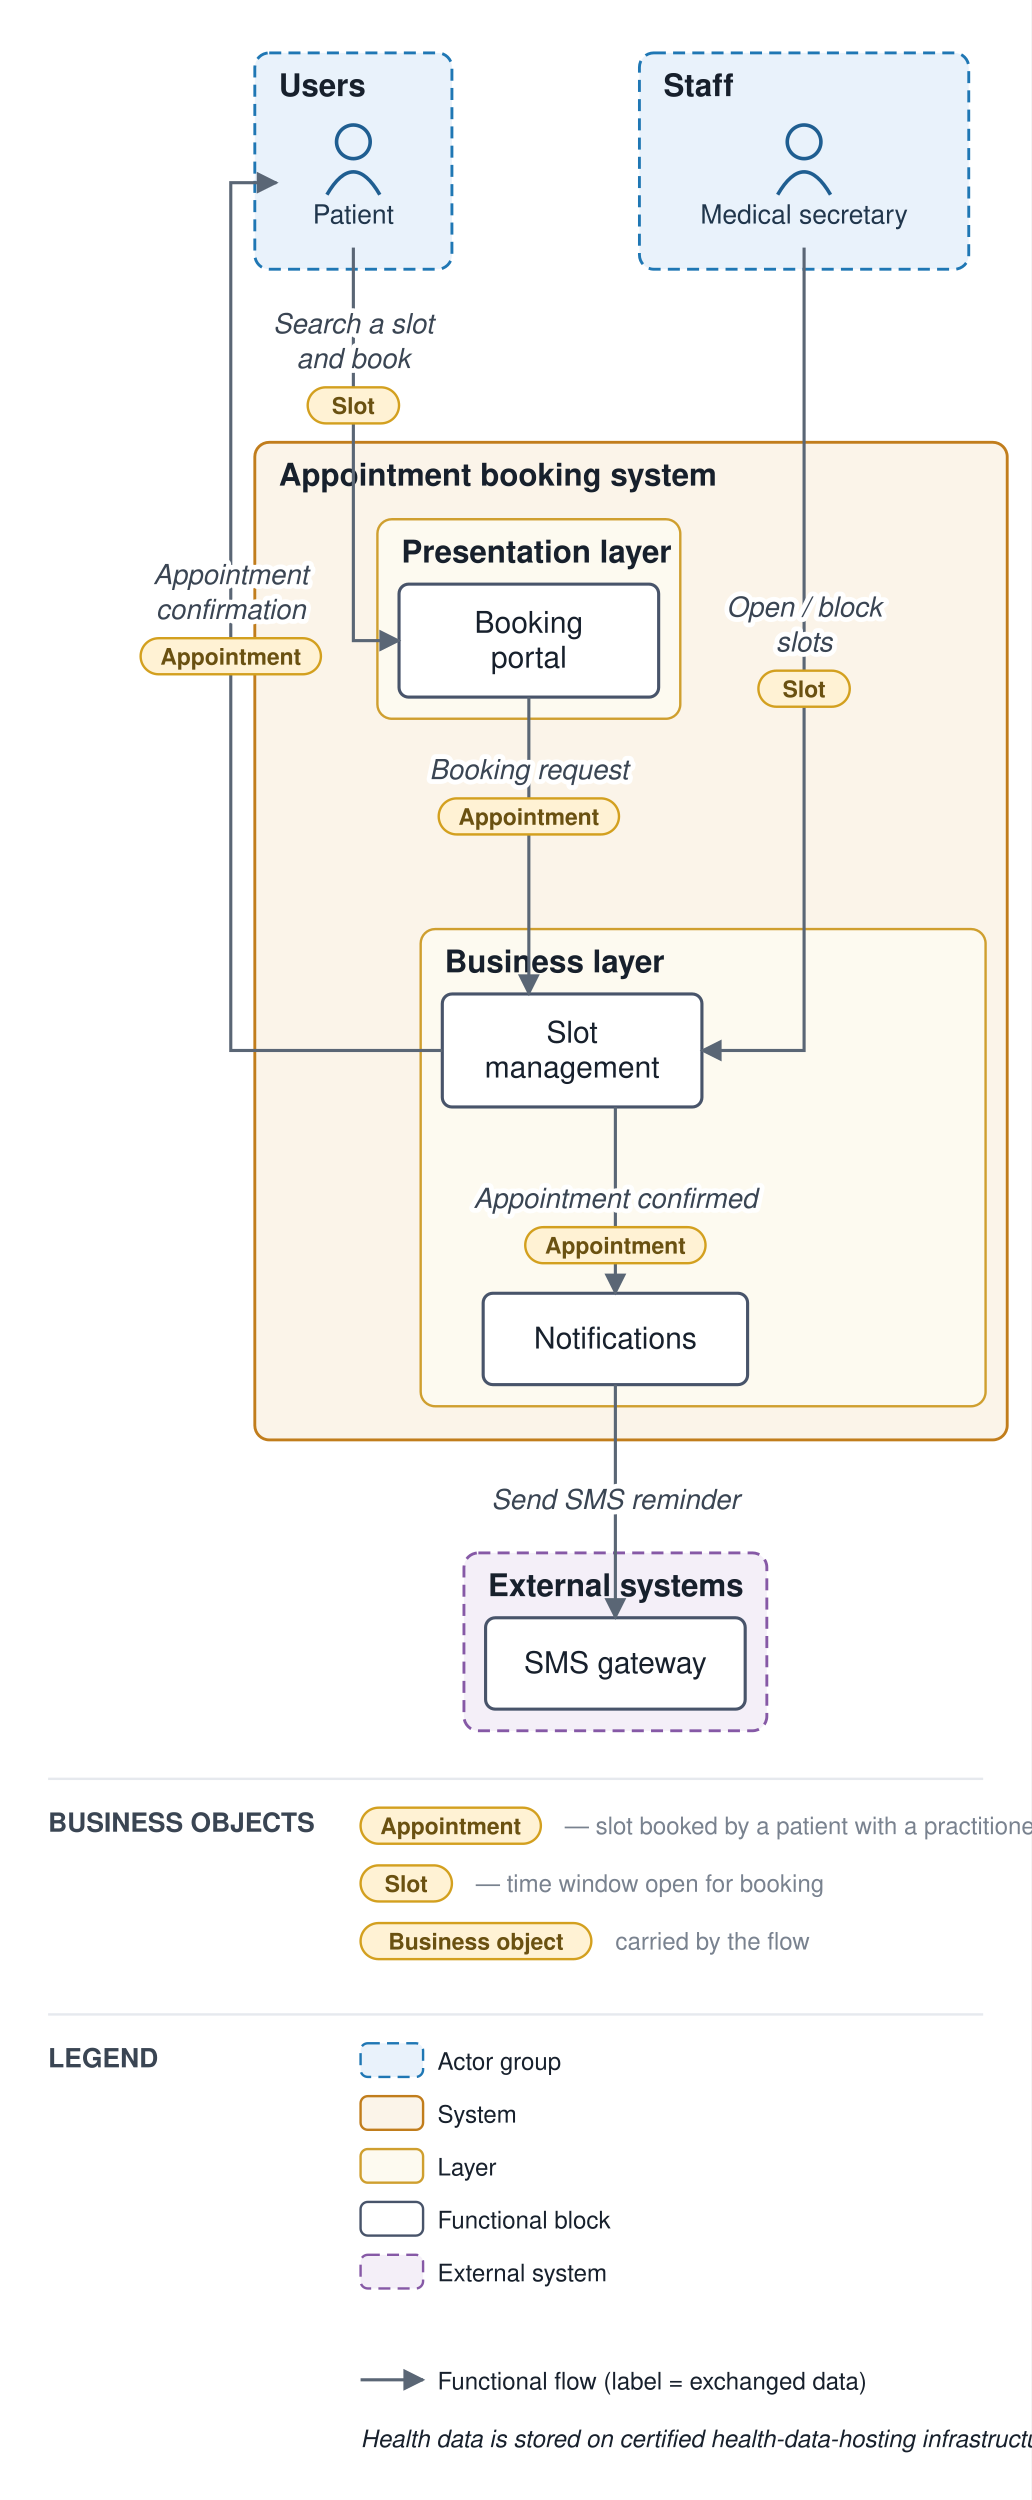
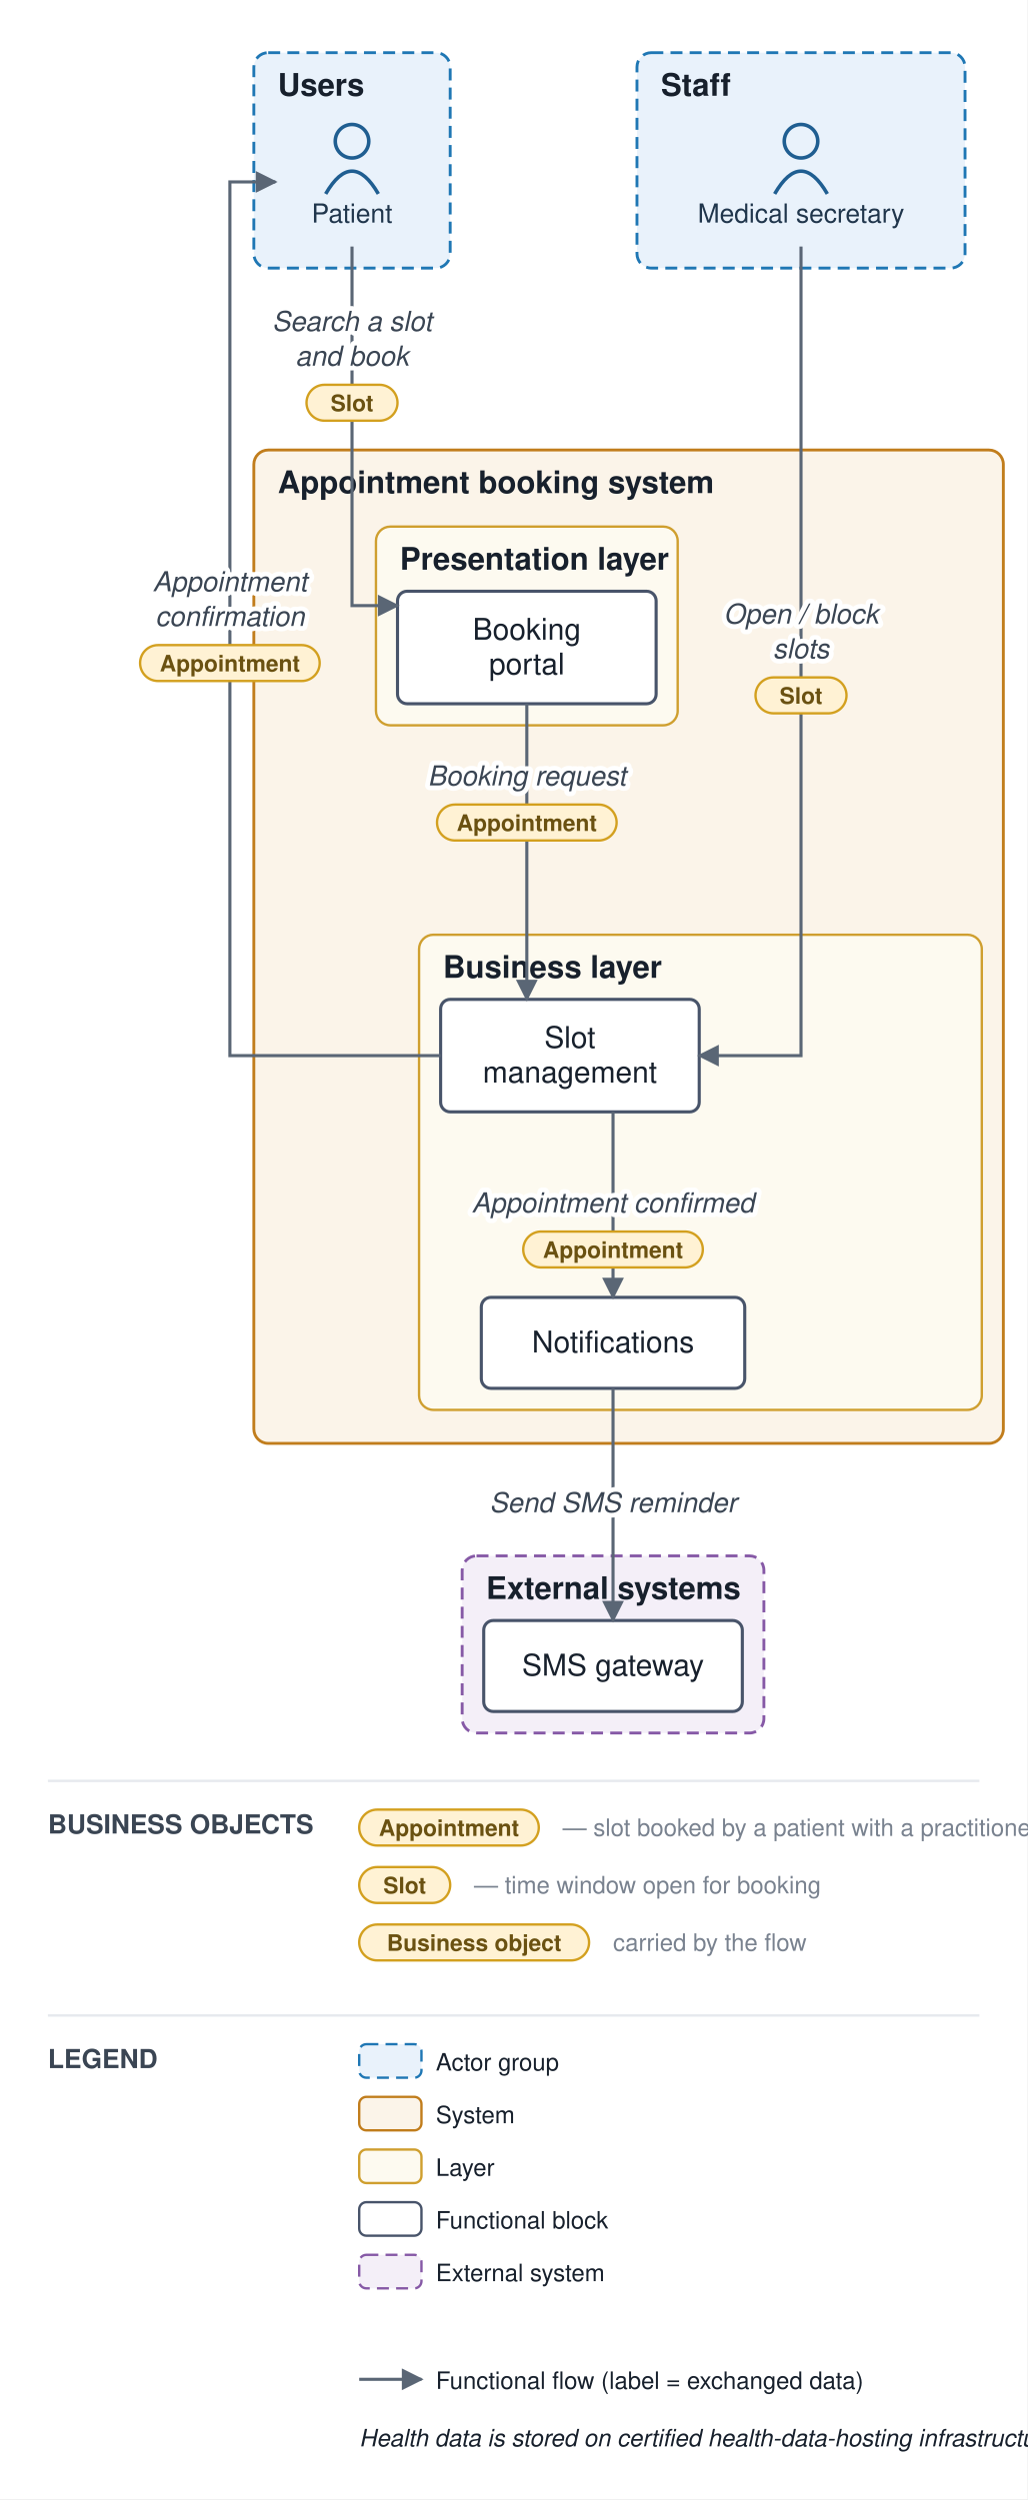
- <svg xmlns="http://www.w3.org/2000/svg" viewBox="0 0 429 1040" font-family="Helvetica,Arial,sans-serif">
+ <svg xmlns="http://www.w3.org/2000/svg" viewBox="0 0 429 1044" font-family="Helvetica,Arial,sans-serif">
  <defs>
    <marker id="arr" viewBox="0 0 10 10" refX="9" refY="5" markerWidth="7" markerHeight="7" orient="auto-start-reverse">
      <path d="M0,0 L10,5 L0,10 z" fill="#5a6675" />
    </marker>
  </defs>
-   <rect width="429" height="1040" fill="#ffffff" />
+   <rect width="429" height="1044" fill="#ffffff" />
  <rect x="106" y="22" width="82" height="90" rx="6" fill="#e9f2fb" stroke="#1f77b4" stroke-width="1.2" stroke-dasharray="5 3" />
  <text x="116" y="40" font-size="13" font-weight="bold" fill="#17202c">Users</text>
  <rect x="266" y="22" width="137" height="90" rx="6" fill="#e9f2fb" stroke="#1f77b4" stroke-width="1.2" stroke-dasharray="5 3" />
  <text x="276" y="40" font-size="13" font-weight="bold" fill="#17202c">Staff</text>
-   <rect x="106" y="184" width="313" height="415" rx="6" fill="#fbf4e9" stroke="#c17d1c" stroke-width="1.2" />
-   <text x="116" y="202" font-size="13" font-weight="bold" fill="#17202c">Appointment booking system</text>
-   <rect x="157" y="216" width="126" height="83" rx="6" fill="#fdfaf0" stroke="#cf9f2f" stroke-width="1" />
-   <text x="167" y="234" font-size="13" font-weight="bold" fill="#17202c">Presentation layer</text>
-   <rect x="175" y="386.5" width="235" height="198.5" rx="6" fill="#fdfaf0" stroke="#cf9f2f" stroke-width="1" />
-   <text x="185" y="404.5" font-size="13" font-weight="bold" fill="#17202c">Business layer</text>
-   <rect x="193" y="646" width="126" height="74" rx="6" fill="#f4eff8" stroke="#8659a6" stroke-width="1.2" stroke-dasharray="5 3" />
-   <text x="203" y="664" font-size="13" font-weight="bold" fill="#17202c">External systems</text>
+   <rect x="106" y="188" width="313" height="415" rx="6" fill="#fbf4e9" stroke="#c17d1c" stroke-width="1.2" />
+   <text x="116" y="206" font-size="13" font-weight="bold" fill="#17202c">Appointment booking system</text>
+   <rect x="157" y="220" width="126" height="83" rx="6" fill="#fdfaf0" stroke="#cf9f2f" stroke-width="1" />
+   <text x="167" y="238" font-size="13" font-weight="bold" fill="#17202c">Presentation layer</text>
+   <rect x="175" y="390.5" width="235" height="198.5" rx="6" fill="#fdfaf0" stroke="#cf9f2f" stroke-width="1" />
+   <text x="185" y="408.5" font-size="13" font-weight="bold" fill="#17202c">Business layer</text>
+   <rect x="193" y="650" width="126" height="74" rx="6" fill="#f4eff8" stroke="#8659a6" stroke-width="1.2" stroke-dasharray="5 3" />
+   <text x="203" y="668" font-size="13" font-weight="bold" fill="#17202c">External systems</text>
  <circle cx="147" cy="59" r="7" fill="none" stroke="#1f5e91" stroke-width="1.5" />
  <path d="M 136 81 q 11 -19 22 0" fill="none" stroke="#1f5e91" stroke-width="1.5" />
  <text x="147" y="93" font-size="11" text-anchor="middle" fill="#20364c">Patient</text>
  <circle cx="334.5" cy="59" r="7" fill="none" stroke="#1f5e91" stroke-width="1.5" />
  <path d="M 323.5 81 q 11 -19 22 0" fill="none" stroke="#1f5e91" stroke-width="1.5" />
  <text x="334.5" y="93" font-size="11" text-anchor="middle" fill="#20364c">Medical secretary</text>
-   <rect x="166" y="243" width="108" height="47" rx="4" fill="#ffffff" stroke="#48546a" stroke-width="1.3" />
-   <text x="220" y="263.25" font-size="12.5" text-anchor="middle" fill="#17202c">Booking</text>
-   <text x="220" y="277.75" font-size="12.5" text-anchor="middle" fill="#17202c">portal</text>
-   <rect x="184" y="413.5" width="108" height="47" rx="4" fill="#ffffff" stroke="#48546a" stroke-width="1.3" />
-   <text x="238" y="433.75" font-size="12.5" text-anchor="middle" fill="#17202c">Slot</text>
-   <text x="238" y="448.25" font-size="12.5" text-anchor="middle" fill="#17202c">management</text>
-   <rect x="201" y="538" width="110" height="38" rx="4" fill="#ffffff" stroke="#48546a" stroke-width="1.3" />
-   <text x="256" y="561" font-size="12.5" text-anchor="middle" fill="#17202c">Notifications</text>
-   <rect x="202" y="673" width="108" height="38" rx="4" fill="#ffffff" stroke="#48546a" stroke-width="1.3" />
-   <text x="256" y="696" font-size="12.5" text-anchor="middle" fill="#17202c">SMS gateway</text>
-   <path d="M 147 103 L 147 266.5 L 166 266.5" fill="none" stroke="#5a6675" stroke-width="1.3" marker-end="url(#arr)" />
-   <path d="M 220 290 L 220 351.75 L 220 413.5" fill="none" stroke="#5a6675" stroke-width="1.3" marker-end="url(#arr)" />
-   <path d="M 256 460.5 L 256 538" fill="none" stroke="#5a6675" stroke-width="1.3" marker-end="url(#arr)" />
-   <path d="M 256 576 L 256 673" fill="none" stroke="#5a6675" stroke-width="1.3" marker-end="url(#arr)" />
-   <path d="M 334.5 103 L 334.5 437 L 292 437" fill="none" stroke="#5a6675" stroke-width="1.3" marker-end="url(#arr)" />
-   <path d="M 184 437 L 96 437 L 96 76 L 115 76" fill="none" stroke="#5a6675" stroke-width="1.3" marker-end="url(#arr)" />
-   <text x="147" y="138.625" font-size="11.5" text-anchor="middle" fill="#3a4553" font-style="italic" stroke="#ffffff" stroke-width="4" paint-order="stroke" stroke-linejoin="round">Search a slot</text>
-   <text x="147" y="153.125" font-size="11.5" text-anchor="middle" fill="#3a4553" font-style="italic" stroke="#ffffff" stroke-width="4" paint-order="stroke" stroke-linejoin="round">and book</text>
-   <rect x="128" y="161.125" width="38" height="15" rx="7.5" fill="#fff2d4" stroke="#d3a01f" stroke-width="1" />
-   <text x="147" y="172.125" font-size="9.5" text-anchor="middle" fill="#6a5111" font-weight="bold">Slot</text>
-   <text x="220" y="324.125" font-size="11.5" text-anchor="middle" fill="#3a4553" font-style="italic" stroke="#ffffff" stroke-width="4" paint-order="stroke" stroke-linejoin="round">Booking request</text>
-   <rect x="182.5" y="332.125" width="75" height="15" rx="7.5" fill="#fff2d4" stroke="#d3a01f" stroke-width="1" />
-   <text x="220" y="343.125" font-size="9.5" text-anchor="middle" fill="#6a5111" font-weight="bold">Appointment</text>
-   <text x="256" y="502.5" font-size="11.5" text-anchor="middle" fill="#3a4553" font-style="italic" stroke="#ffffff" stroke-width="4" paint-order="stroke" stroke-linejoin="round">Appointment confirmed</text>
-   <rect x="218.5" y="510.5" width="75" height="15" rx="7.5" fill="#fff2d4" stroke="#d3a01f" stroke-width="1" />
-   <text x="256" y="521.5" font-size="9.5" text-anchor="middle" fill="#6a5111" font-weight="bold">Appointment</text>
-   <text x="256" y="627.75" font-size="11.5" text-anchor="middle" fill="#3a4553" font-style="italic" stroke="#ffffff" stroke-width="4" paint-order="stroke" stroke-linejoin="round">Send SMS reminder</text>
-   <text x="334.5" y="256.5" font-size="11.5" text-anchor="middle" fill="#3a4553" font-style="italic" stroke="#ffffff" stroke-width="4" paint-order="stroke" stroke-linejoin="round">Open / block</text>
-   <text x="334.5" y="271" font-size="11.5" text-anchor="middle" fill="#3a4553" font-style="italic" stroke="#ffffff" stroke-width="4" paint-order="stroke" stroke-linejoin="round">slots</text>
-   <rect x="315.5" y="279" width="38" height="15" rx="7.5" fill="#fff2d4" stroke="#d3a01f" stroke-width="1" />
-   <text x="334.5" y="290" font-size="9.5" text-anchor="middle" fill="#6a5111" font-weight="bold">Slot</text>
-   <text x="96" y="243" font-size="11.5" text-anchor="middle" fill="#3a4553" font-style="italic" stroke="#ffffff" stroke-width="4" paint-order="stroke" stroke-linejoin="round">Appointment</text>
-   <text x="96" y="257.5" font-size="11.5" text-anchor="middle" fill="#3a4553" font-style="italic" stroke="#ffffff" stroke-width="4" paint-order="stroke" stroke-linejoin="round">confirmation</text>
-   <rect x="58.5" y="265.5" width="75" height="15" rx="7.5" fill="#fff2d4" stroke="#d3a01f" stroke-width="1" />
-   <text x="96" y="276.5" font-size="9.5" text-anchor="middle" fill="#6a5111" font-weight="bold">Appointment</text>
-   <line x1="20" y1="740" x2="409" y2="740" stroke="#e6e9ee" stroke-width="1" />
-   <text x="20" y="762" font-size="11" font-weight="bold" fill="#3a4553">BUSINESS OBJECTS</text>
-   <rect x="150" y="752" width="75" height="15" rx="7.5" fill="#fff2d4" stroke="#d3a01f" />
-   <text x="187.5" y="763" font-size="9.5" text-anchor="middle" fill="#6a5111" font-weight="bold">Appointment</text>
-   <text x="235" y="763" font-size="10" fill="#79828f">— slot booked by a patient with a practitioner</text>
-   <rect x="150" y="776" width="38" height="15" rx="7.5" fill="#fff2d4" stroke="#d3a01f" />
-   <text x="169" y="787" font-size="9.5" text-anchor="middle" fill="#6a5111" font-weight="bold">Slot</text>
-   <text x="198" y="787" font-size="10" fill="#79828f">— time window open for booking</text>
-   <rect x="150" y="800" width="96" height="15" rx="7.5" fill="#fff2d4" stroke="#d3a01f" />
-   <text x="198" y="811" font-size="9.5" text-anchor="middle" fill="#6a5111" font-weight="bold">Business object</text>
-   <text x="256" y="811" font-size="10" fill="#79828f">carried by the flow</text>
-   <line x1="20" y1="838" x2="409" y2="838" stroke="#e6e9ee" stroke-width="1" />
-   <text x="20" y="860" font-size="11" font-weight="bold" fill="#3a4553">LEGEND</text>
-   <rect x="150" y="850" width="26" height="14" rx="3" fill="#e9f2fb" stroke="#1f77b4" stroke-dasharray="5 3" />
-   <text x="182" y="861" font-size="10" fill="#17202c">Actor group</text>
-   <rect x="150" y="872" width="26" height="14" rx="3" fill="#fbf4e9" stroke="#c17d1c" />
-   <text x="182" y="883" font-size="10" fill="#17202c">System</text>
-   <rect x="150" y="894" width="26" height="14" rx="3" fill="#fdfaf0" stroke="#cf9f2f" />
-   <text x="182" y="905" font-size="10" fill="#17202c">Layer</text>
-   <rect x="150" y="916" width="26" height="14" rx="3" fill="#ffffff" stroke="#48546a" />
-   <text x="182" y="927" font-size="10" fill="#17202c">Functional block</text>
-   <rect x="150" y="938" width="26" height="14" rx="3" fill="#f4eff8" stroke="#8659a6" stroke-dasharray="5 3" />
-   <text x="182" y="949" font-size="10" fill="#17202c">External system</text>
-   <line x1="150" y1="990" x2="176" y2="990" stroke="#5a6675" stroke-width="1.3" marker-end="url(#arr)" />
-   <text x="182" y="994" font-size="10" fill="#17202c">Functional flow (label = exchanged data)</text>
-   <text x="150" y="1018" font-size="10" fill="#17202c" font-style="italic">Health data is stored on certified health-data-hosting infrastructure</text>
+   <rect x="166" y="247" width="108" height="47" rx="4" fill="#ffffff" stroke="#48546a" stroke-width="1.3" />
+   <text x="220" y="267.25" font-size="12.5" text-anchor="middle" fill="#17202c">Booking</text>
+   <text x="220" y="281.75" font-size="12.5" text-anchor="middle" fill="#17202c">portal</text>
+   <rect x="184" y="417.5" width="108" height="47" rx="4" fill="#ffffff" stroke="#48546a" stroke-width="1.3" />
+   <text x="238" y="437.75" font-size="12.5" text-anchor="middle" fill="#17202c">Slot</text>
+   <text x="238" y="452.25" font-size="12.5" text-anchor="middle" fill="#17202c">management</text>
+   <rect x="201" y="542" width="110" height="38" rx="4" fill="#ffffff" stroke="#48546a" stroke-width="1.3" />
+   <text x="256" y="565" font-size="12.5" text-anchor="middle" fill="#17202c">Notifications</text>
+   <rect x="202" y="677" width="108" height="38" rx="4" fill="#ffffff" stroke="#48546a" stroke-width="1.3" />
+   <text x="256" y="700" font-size="12.5" text-anchor="middle" fill="#17202c">SMS gateway</text>
+   <path d="M 147 103 L 147 253 L 166 253" fill="none" stroke="#5a6675" stroke-width="1.3" marker-end="url(#arr)" />
+   <path d="M 220 294 L 220 355.75 L 220 417.5" fill="none" stroke="#5a6675" stroke-width="1.3" marker-end="url(#arr)" />
+   <path d="M 256 464.5 L 256 542" fill="none" stroke="#5a6675" stroke-width="1.3" marker-end="url(#arr)" />
+   <path d="M 256 580 L 256 677" fill="none" stroke="#5a6675" stroke-width="1.3" marker-end="url(#arr)" />
+   <path d="M 334.5 103 L 334.5 441 L 292 441" fill="none" stroke="#5a6675" stroke-width="1.3" marker-end="url(#arr)" />
+   <path d="M 184 441 L 96 441 L 96 76 L 115 76" fill="none" stroke="#5a6675" stroke-width="1.3" marker-end="url(#arr)" />
+   <text x="147" y="138.25" font-size="11.5" text-anchor="middle" fill="#3a4553" font-style="italic" stroke="#ffffff" stroke-width="4" paint-order="stroke" stroke-linejoin="round">Search a slot</text>
+   <text x="147" y="152.75" font-size="11.5" text-anchor="middle" fill="#3a4553" font-style="italic" stroke="#ffffff" stroke-width="4" paint-order="stroke" stroke-linejoin="round">and book</text>
+   <rect x="128" y="160.75" width="38" height="15" rx="7.5" fill="#fff2d4" stroke="#d3a01f" stroke-width="1" />
+   <text x="147" y="171.75" font-size="9.5" text-anchor="middle" fill="#6a5111" font-weight="bold">Slot</text>
+   <text x="220" y="328.125" font-size="11.5" text-anchor="middle" fill="#3a4553" font-style="italic" stroke="#ffffff" stroke-width="4" paint-order="stroke" stroke-linejoin="round">Booking request</text>
+   <rect x="182.5" y="336.125" width="75" height="15" rx="7.5" fill="#fff2d4" stroke="#d3a01f" stroke-width="1" />
+   <text x="220" y="347.125" font-size="9.5" text-anchor="middle" fill="#6a5111" font-weight="bold">Appointment</text>
+   <text x="256" y="506.5" font-size="11.5" text-anchor="middle" fill="#3a4553" font-style="italic" stroke="#ffffff" stroke-width="4" paint-order="stroke" stroke-linejoin="round">Appointment confirmed</text>
+   <rect x="218.5" y="514.5" width="75" height="15" rx="7.5" fill="#fff2d4" stroke="#d3a01f" stroke-width="1" />
+   <text x="256" y="525.5" font-size="9.5" text-anchor="middle" fill="#6a5111" font-weight="bold">Appointment</text>
+   <text x="256" y="631.75" font-size="11.5" text-anchor="middle" fill="#3a4553" font-style="italic" stroke="#ffffff" stroke-width="4" paint-order="stroke" stroke-linejoin="round">Send SMS reminder</text>
+   <text x="334.5" y="260.5" font-size="11.5" text-anchor="middle" fill="#3a4553" font-style="italic" stroke="#ffffff" stroke-width="4" paint-order="stroke" stroke-linejoin="round">Open / block</text>
+   <text x="334.5" y="275" font-size="11.5" text-anchor="middle" fill="#3a4553" font-style="italic" stroke="#ffffff" stroke-width="4" paint-order="stroke" stroke-linejoin="round">slots</text>
+   <rect x="315.5" y="283" width="38" height="15" rx="7.5" fill="#fff2d4" stroke="#d3a01f" stroke-width="1" />
+   <text x="334.5" y="294" font-size="9.5" text-anchor="middle" fill="#6a5111" font-weight="bold">Slot</text>
+   <text x="96" y="247" font-size="11.5" text-anchor="middle" fill="#3a4553" font-style="italic" stroke="#ffffff" stroke-width="4" paint-order="stroke" stroke-linejoin="round">Appointment</text>
+   <text x="96" y="261.5" font-size="11.5" text-anchor="middle" fill="#3a4553" font-style="italic" stroke="#ffffff" stroke-width="4" paint-order="stroke" stroke-linejoin="round">confirmation</text>
+   <rect x="58.5" y="269.5" width="75" height="15" rx="7.5" fill="#fff2d4" stroke="#d3a01f" stroke-width="1" />
+   <text x="96" y="280.5" font-size="9.5" text-anchor="middle" fill="#6a5111" font-weight="bold">Appointment</text>
+   <line x1="20" y1="744" x2="409" y2="744" stroke="#e6e9ee" stroke-width="1" />
+   <text x="20" y="766" font-size="11" font-weight="bold" fill="#3a4553">BUSINESS OBJECTS</text>
+   <rect x="150" y="756" width="75" height="15" rx="7.5" fill="#fff2d4" stroke="#d3a01f" />
+   <text x="187.5" y="767" font-size="9.5" text-anchor="middle" fill="#6a5111" font-weight="bold">Appointment</text>
+   <text x="235" y="767" font-size="10" fill="#79828f">— slot booked by a patient with a practitioner</text>
+   <rect x="150" y="780" width="38" height="15" rx="7.5" fill="#fff2d4" stroke="#d3a01f" />
+   <text x="169" y="791" font-size="9.5" text-anchor="middle" fill="#6a5111" font-weight="bold">Slot</text>
+   <text x="198" y="791" font-size="10" fill="#79828f">— time window open for booking</text>
+   <rect x="150" y="804" width="96" height="15" rx="7.5" fill="#fff2d4" stroke="#d3a01f" />
+   <text x="198" y="815" font-size="9.5" text-anchor="middle" fill="#6a5111" font-weight="bold">Business object</text>
+   <text x="256" y="815" font-size="10" fill="#79828f">carried by the flow</text>
+   <line x1="20" y1="842" x2="409" y2="842" stroke="#e6e9ee" stroke-width="1" />
+   <text x="20" y="864" font-size="11" font-weight="bold" fill="#3a4553">LEGEND</text>
+   <rect x="150" y="854" width="26" height="14" rx="3" fill="#e9f2fb" stroke="#1f77b4" stroke-dasharray="5 3" />
+   <text x="182" y="865" font-size="10" fill="#17202c">Actor group</text>
+   <rect x="150" y="876" width="26" height="14" rx="3" fill="#fbf4e9" stroke="#c17d1c" />
+   <text x="182" y="887" font-size="10" fill="#17202c">System</text>
+   <rect x="150" y="898" width="26" height="14" rx="3" fill="#fdfaf0" stroke="#cf9f2f" />
+   <text x="182" y="909" font-size="10" fill="#17202c">Layer</text>
+   <rect x="150" y="920" width="26" height="14" rx="3" fill="#ffffff" stroke="#48546a" />
+   <text x="182" y="931" font-size="10" fill="#17202c">Functional block</text>
+   <rect x="150" y="942" width="26" height="14" rx="3" fill="#f4eff8" stroke="#8659a6" stroke-dasharray="5 3" />
+   <text x="182" y="953" font-size="10" fill="#17202c">External system</text>
+   <line x1="150" y1="994" x2="176" y2="994" stroke="#5a6675" stroke-width="1.3" marker-end="url(#arr)" />
+   <text x="182" y="998" font-size="10" fill="#17202c">Functional flow (label = exchanged data)</text>
+   <text x="150" y="1022" font-size="10" fill="#17202c" font-style="italic">Health data is stored on certified health-data-hosting infrastructure</text>
</svg>
